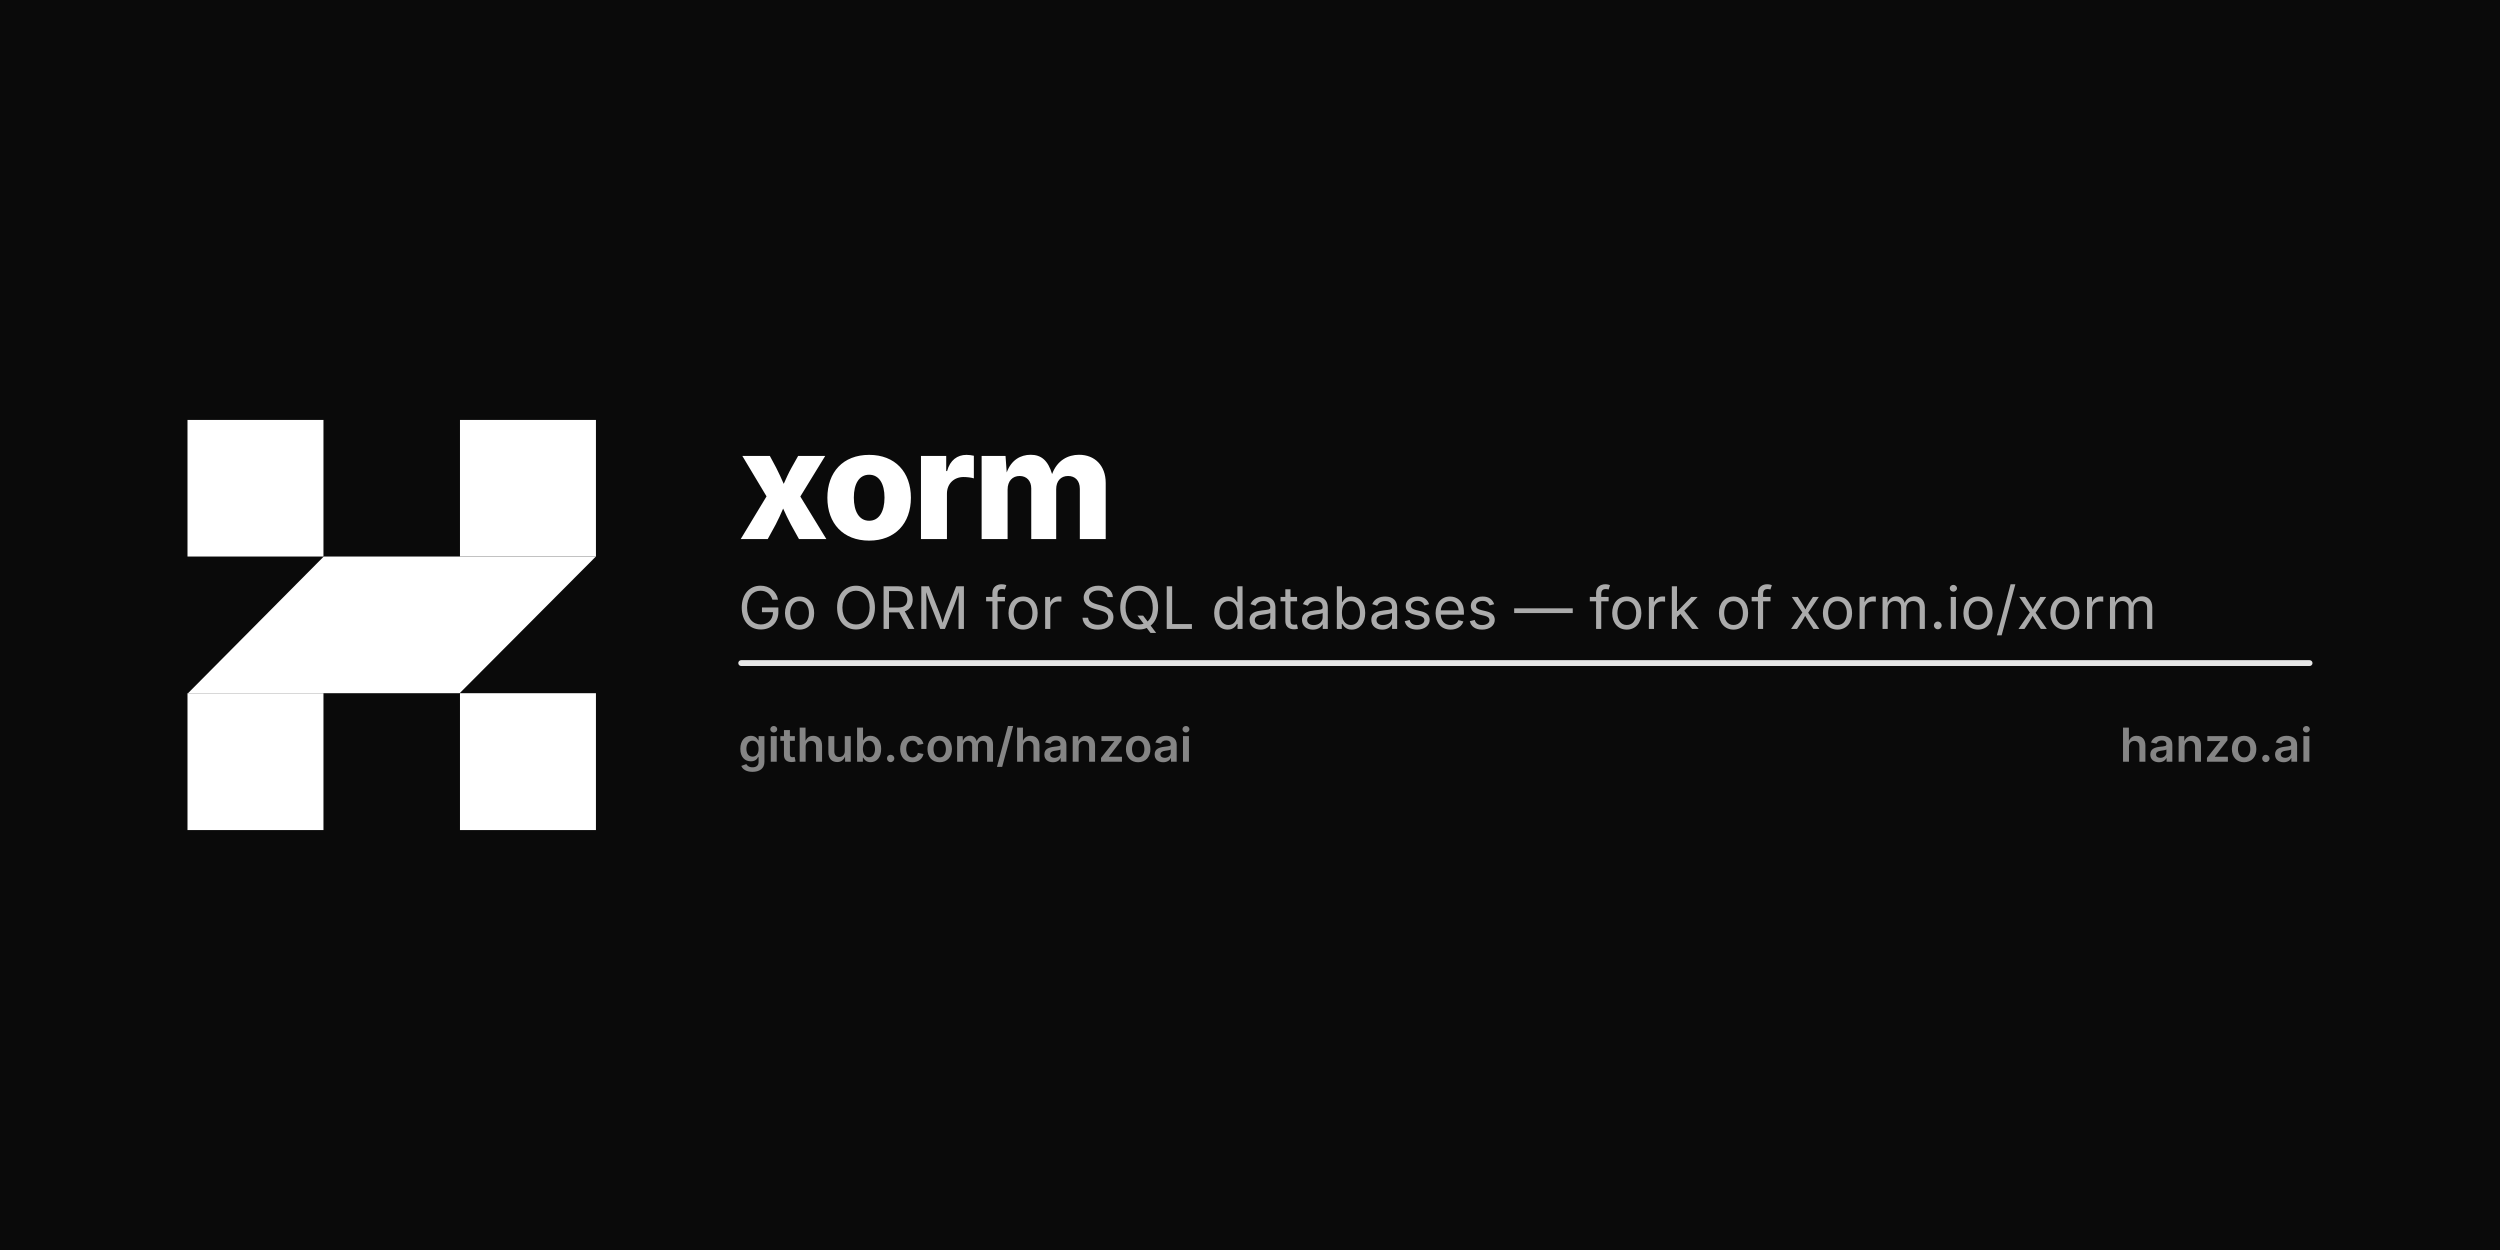
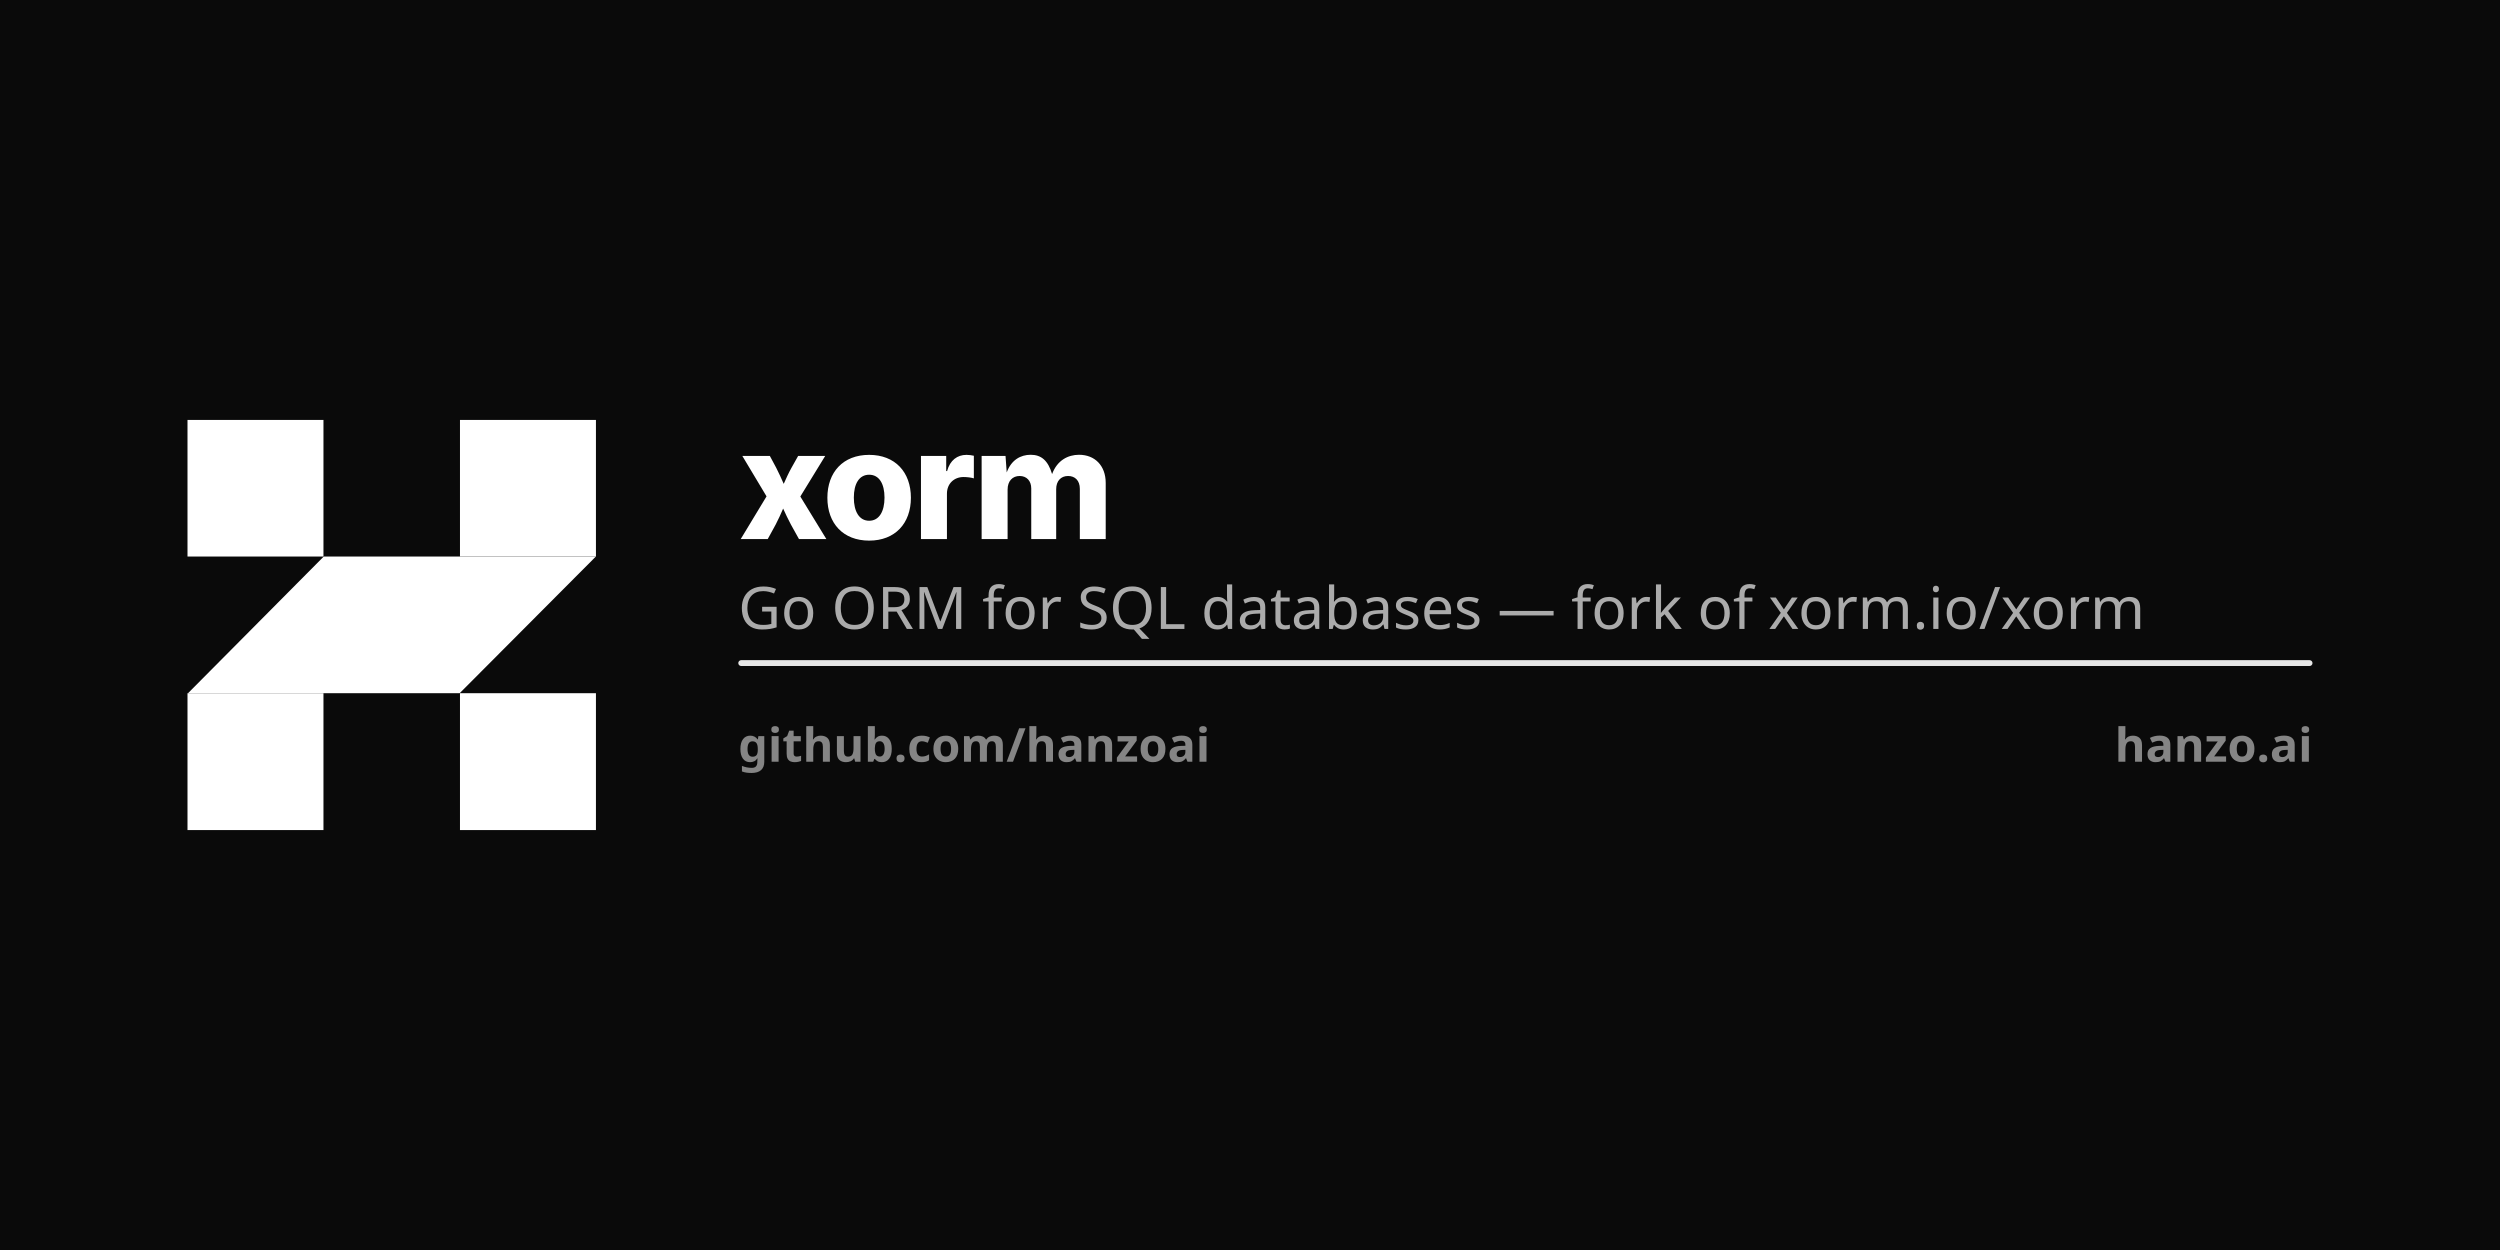
<svg xmlns="http://www.w3.org/2000/svg" width="1280" height="640" viewBox="0 0 1280 640" role="img" aria-label="xorm">
  <rect width="1280" height="640" fill="#0A0A0A" />
  <svg x="96" y="215" width="210" height="210" viewBox="0 0 67 67">
    <path d="M22.21 67V44.637H0V67H22.21Z" fill="#fff" />
    <path d="M66.704 22.318H22.253L0.088 44.637H44.463L66.704 22.318Z" fill="#fff" />
    <path d="M22.21 0H0V22.318H22.21V0Z" fill="#fff" />
    <path d="M66.72 0H44.51V22.318H66.72V0Z" fill="#fff" />
    <path d="M66.72 67V44.637H44.51V67H66.72Z" fill="#fff" />
  </svg>
-   <text x="378" y="276" font-family="Inter,system-ui,-apple-system,sans-serif" font-size="78" font-weight="800" letter-spacing="-2" fill="#ffffff">xorm</text>
-   <text x="378" y="322" font-family="Inter,system-ui,sans-serif" font-size="30" fill="#ffffff" opacity=".66">Go ORM for SQL databases — fork of xorm.io/xorm</text>
+   <text x="378" y="276" font-family="Zen,system-ui,-apple-system,sans-serif" font-size="78" font-weight="800" letter-spacing="-2" fill="#ffffff">xorm</text>
+   <text x="378" y="322" font-family="Zen,system-ui,sans-serif" font-size="30" fill="#ffffff" opacity=".66">Go ORM for SQL databases — fork of xorm.io/xorm</text>
  <rect x="378" y="338" width="806" height="3" rx="1.5" fill="#ffffff" opacity=".9" />
-   <text x="378" y="390" font-family="Inter,system-ui,sans-serif" font-size="24" font-weight="600" fill="#ffffff" opacity=".5">github.com/hanzoai</text>
-   <text x="1184" y="390" text-anchor="end" font-family="Inter,system-ui,sans-serif" font-size="24" font-weight="600" fill="#ffffff" opacity=".5">hanzo.ai</text>
+   <text x="378" y="390" font-family="Zen,system-ui,sans-serif" font-size="24" font-weight="600" fill="#ffffff" opacity=".5">github.com/hanzoai</text>
+   <text x="1184" y="390" text-anchor="end" font-family="Zen,system-ui,sans-serif" font-size="24" font-weight="600" fill="#ffffff" opacity=".5">hanzo.ai</text>
</svg>
